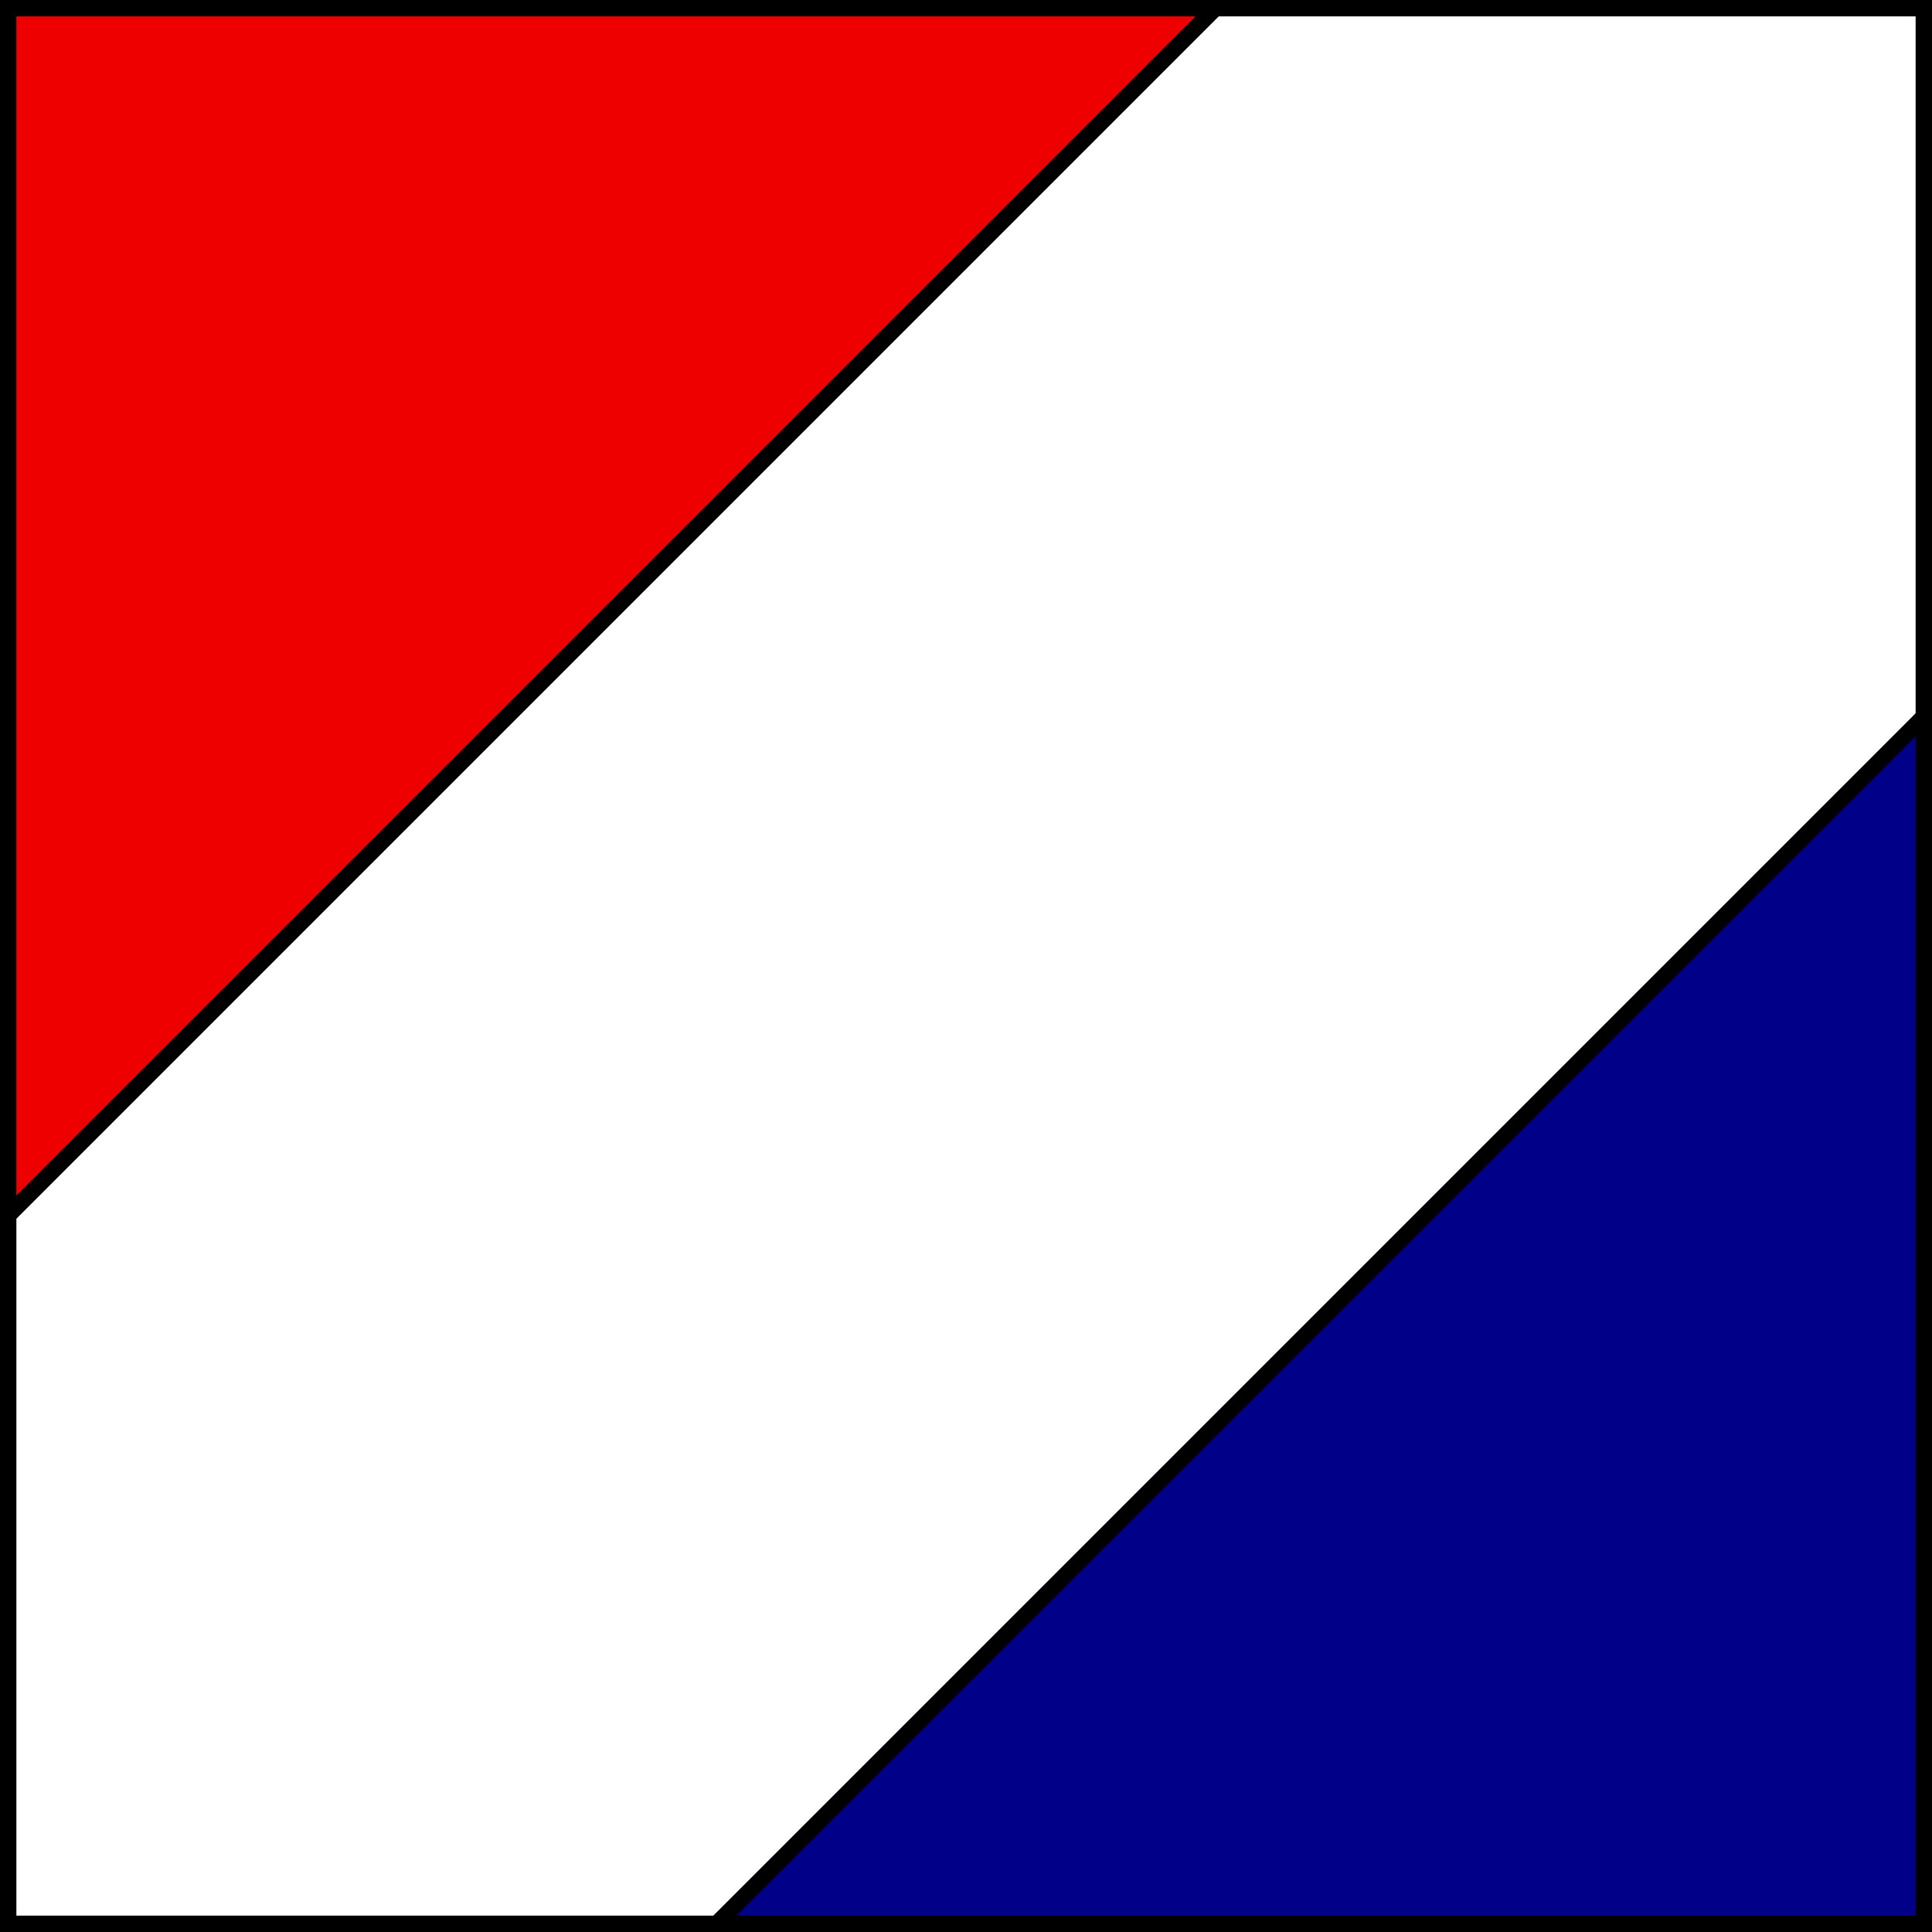
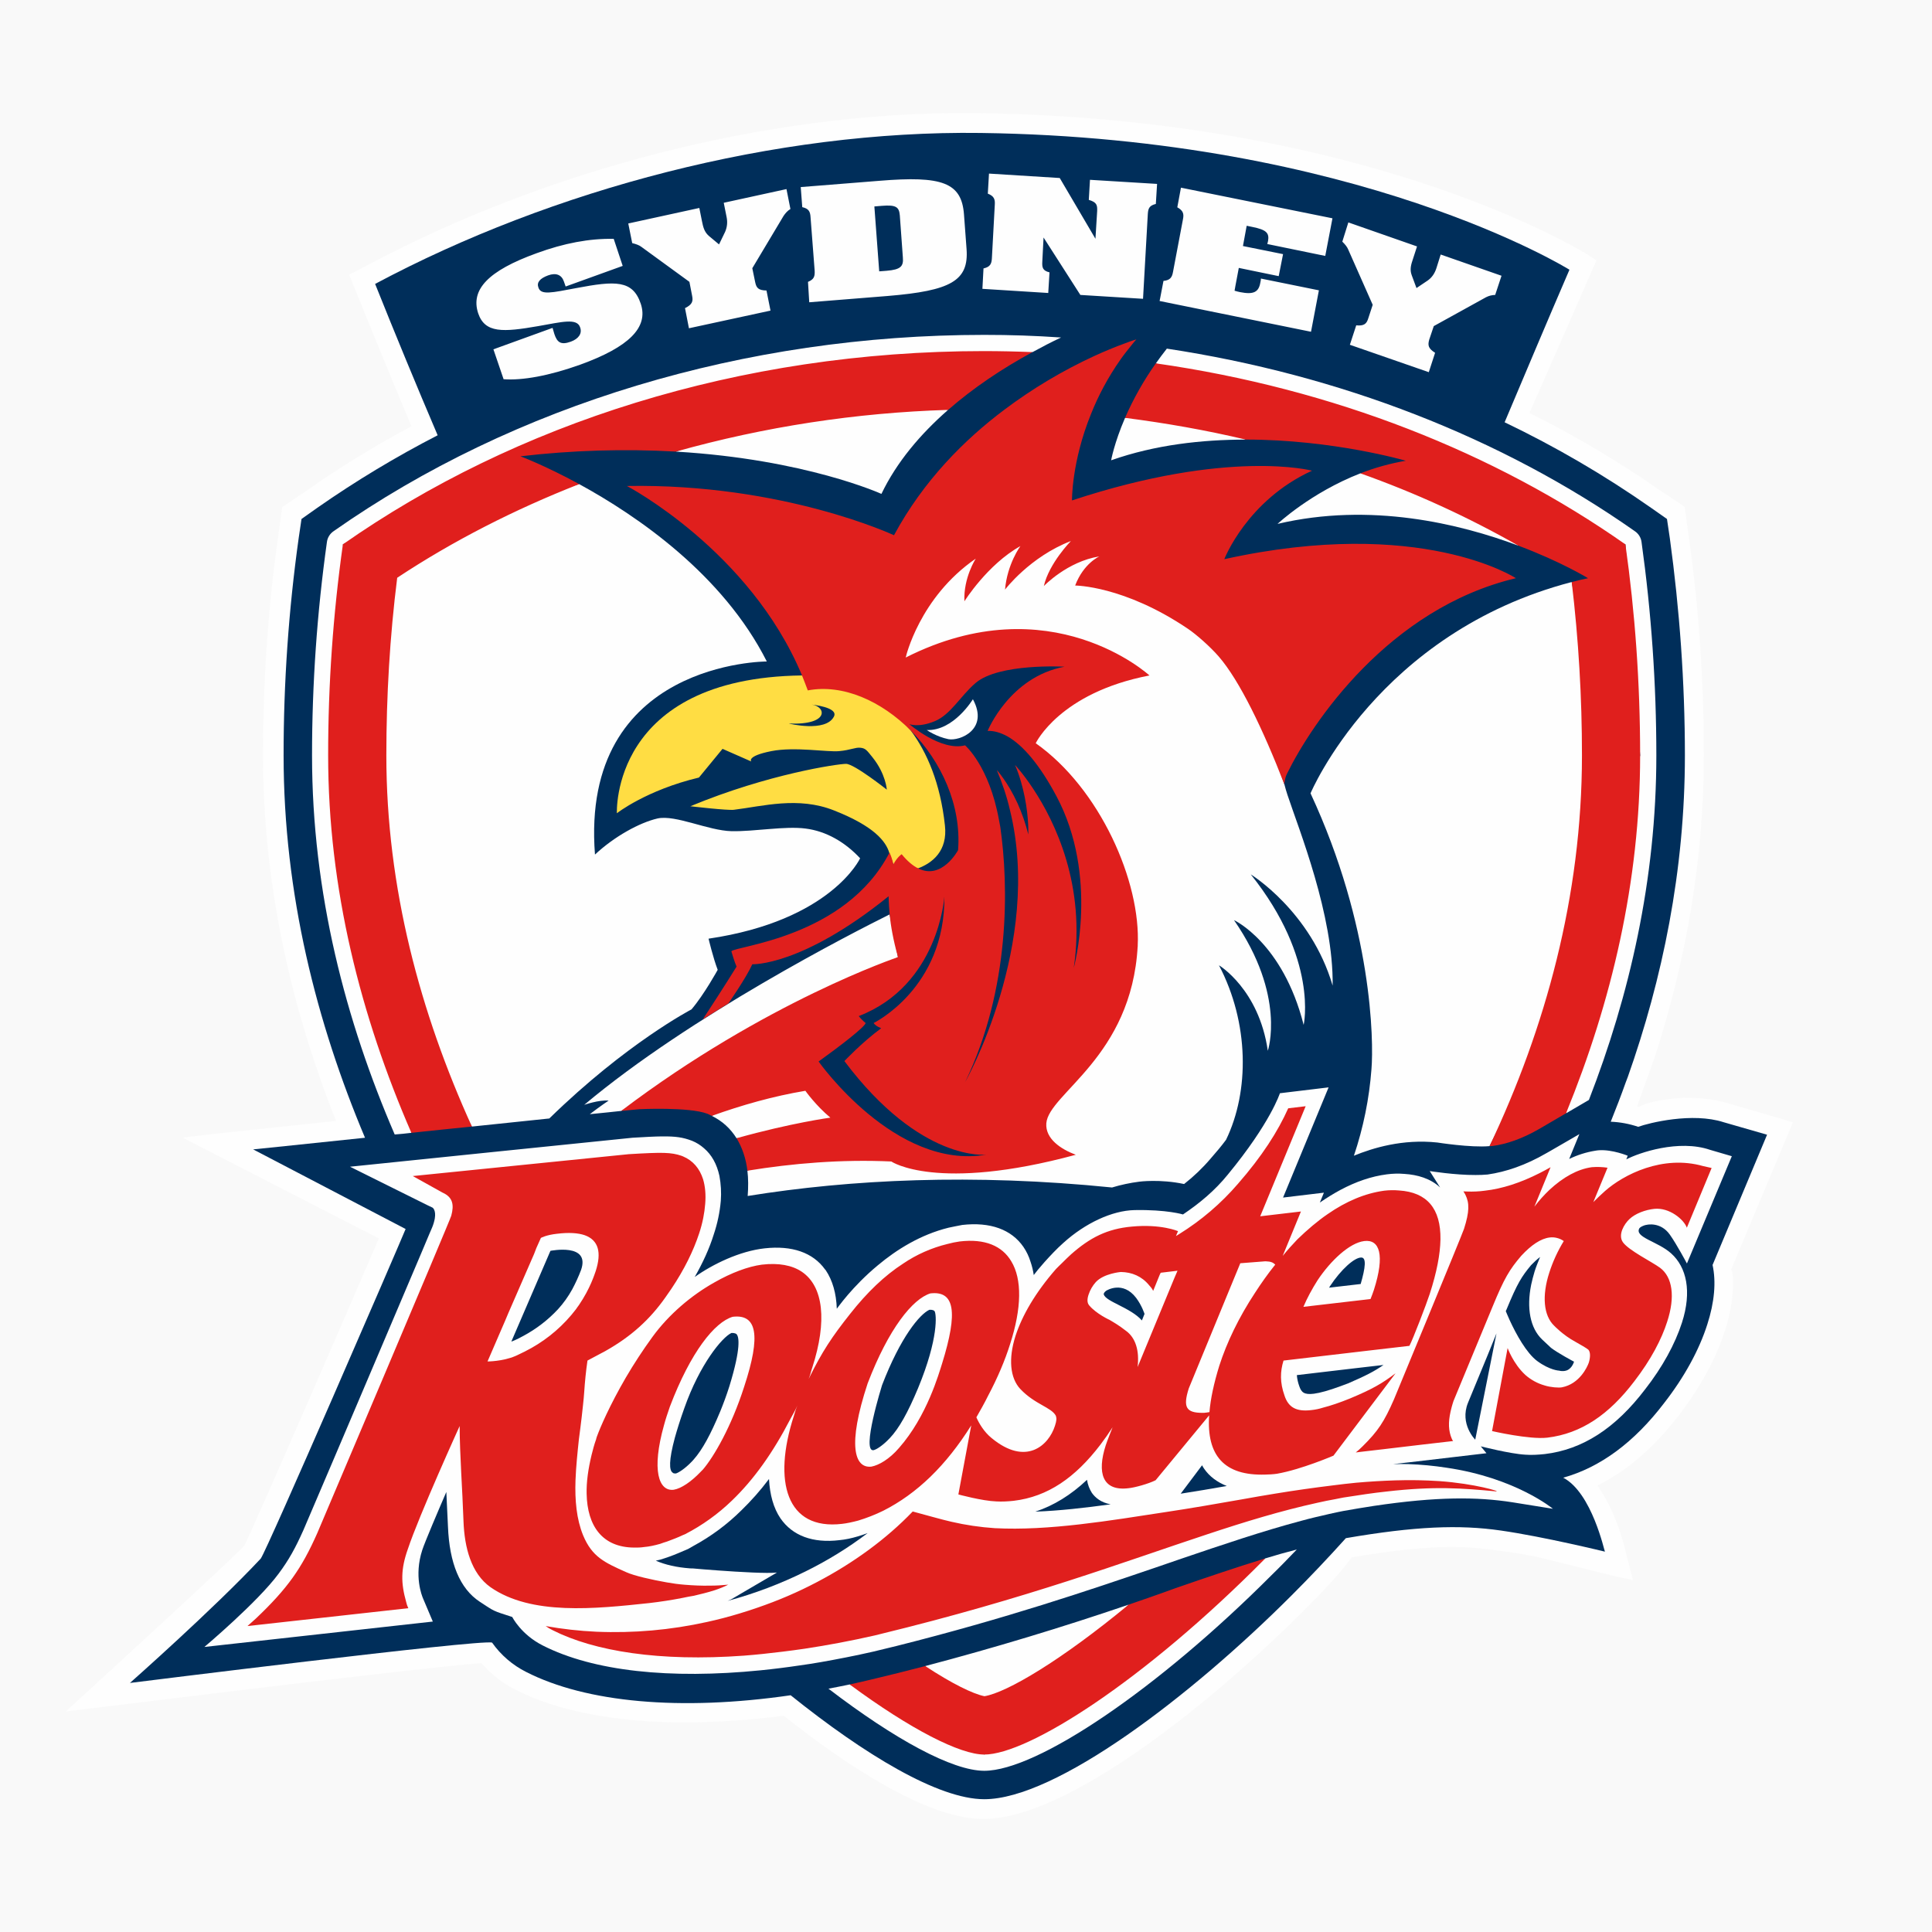
- <svg xmlns="http://www.w3.org/2000/svg" width="118" height="118" id="svg2160" version="1.0">
-   <defs id="defs2162" />
-   <g id="layer1" transform="translate(206.2143,-120.4097)">
-     <rect style="fill:#ffffff;fill-opacity:1;stroke:#000000;stroke-width:1;stroke-linecap:square;stroke-linejoin:miter;stroke-miterlimit:4;stroke-dasharray:none;stroke-opacity:1" id="rect2168" width="117" height="117" x="-205.714" y="120.91" />
-     <path style="fill:#ee0000;fill-opacity:1;fill-rule:evenodd;stroke:#000000;stroke-width:1;stroke-linecap:butt;stroke-linejoin:miter;stroke-miterlimit:4;stroke-dasharray:none;stroke-opacity:1" d="M -205.714,194.638 L -205.714,120.91 L -131.986,120.91 L -205.714,194.638 z " id="path3141" />
-     <path id="path4112" d="M -88.714,164.182 L -88.714,237.91 L -162.442,237.91 L -88.714,164.182 z " style="fill:#000088;fill-opacity:1;fill-rule:evenodd;stroke:#000000;stroke-width:1;stroke-linecap:butt;stroke-linejoin:miter;stroke-miterlimit:4;stroke-dasharray:none;stroke-opacity:1" />
+ <svg xmlns="http://www.w3.org/2000/svg" clip-rule="evenodd" fill-rule="evenodd" stroke-linejoin="round" stroke-miterlimit="1.414" viewBox="0 0 100 100" version="1.1" id="svg8">
+   <defs id="defs8" />
+   <g id="layer22">
+     <rect style="fill:#f9f9f9;fill-rule:evenodd;stroke:#000000" id="rect8" width="163.136" height="163.983" x="-31.356" y="-22.034" />
+   </g>
+   <g id="layer21">
+     <path d="m50.903 94.15c-2.965 0-7.226-2.871-10.337-5.346a40.64 40.64 0 0 1 -5.117.348c-3.566 0-6.588-.584-8.744-1.68a5.758 5.758 0 0 1 -1.786-1.389c-1.58.104-8.411.895-19.432 2.248l-2.08.252 1.192-1.089c1.418-1.3 7.312-6.71 8.038-7.476.391-.727 5.432-12.325 6.972-15.916l-10.162-5.22 1.672-.198c.193-.021 4.559-.487 6.273-.666-2.517-6.34-3.777-12.692-3.777-18.919 0-3.863.261-7.691.791-11.393l.201-1.458 1.189-.801a53.024 53.024 0 0 1 5.499-3.385 582.208 582.208 0 0 1 -2.871-6.981l-.355-.863.824-.426c9.456-5.053 20.756-7.942 31.015-7.942l.834.007c20.395.315 31.409 7.304 31.519 7.376l.37.243s-2.726 6.231-3.467 7.899a52.939 52.939 0 0 1 6.85 4.072s1.177.78 1.185.791l.115.852.086.616c.533 3.72.791 7.559.791 11.393 0 5.159-.849 10.419-2.553 15.65l-.906 2.521.104.022c.347-.201.952-.329 1.568-.409 0 0 .687-.061.741-.061.716 0 1.579.05 2.303.287l2.799.813.552.175-3.205 7.638c.079.032.104.347.104.684 0 .78-.136 1.603-.415 2.456-.451 1.432-1.285 2.943-2.385 4.375-1.267 1.658-2.674 2.879-4.214 3.638.583.838 1.067 1.923 1.361 3.044l.475 1.851-.812-.168c-.118-.033-3.874-.963-3.874-.963-.627-.173-2.156-.38-2.327-.398a15.524 15.524 0 0 0 -2.342-.182c-1.4 0-3.043.171-5.199.537-.609.837-1.526 1.797-2.424 2.699-4.999 5.002-12.36 10.842-16.639 10.842" fill="#fefefe" id="path1" />
+     <path d="m91.463 58.733-2.251-.648c-1.619-.523-3.857.035-4.419.239a5.053 5.053 0 0 0 -1.421-.264c.271-.674.537-1.365.784-2.059l.089-.233v.003c1.805-5.101 2.965-10.713 2.965-16.671 0-3.777-.276-7.565-.78-11.242l-.148-.996-.827-.58a53.495 53.495 0 0 0 -7.576-4.425c1.06-2.507 2.166-5.139 3.355-7.896 0 0-10.917-6.817-30.471-7.079-10.645-.143-22.163 2.915-31.347 7.813a373.996 373.996 0 0 0 3.237 7.835 54.313 54.313 0 0 0 -6.227 3.752l-.82.58-.147.996a80.925 80.925 0 0 0 -.78 11.242c0 7.187 1.718 13.868 4.214 19.79-3.258.344-5.79.602-5.79.602l7.892 4.121c-.401.978-7.151 16.575-7.498 17.058-2.424 2.595-6.771 6.438-6.771 6.438s18.164-2.274 18.744-2.088a4.783 4.783 0 0 0 1.762 1.518c3.104 1.583 7.971 2.037 13.692 1.207 3.831 3.076 7.645 5.381 10.022 5.381 3.695 0 10.66-5.299 15.909-10.552a76.123 76.123 0 0 0 2.807-2.96c3.566-.613 5.865-.709 8.027-.394 2.235.322 5.382 1.092 5.382 1.092-.028-.011-.666-3.044-2.159-3.828 1.926-.537 3.681-1.837 5.231-3.874 1.035-1.328 1.808-2.739 2.228-4.064.371-1.146.461-2.202.271-3.072z" fill="#002e5a" id="path2" />
+     <path d="m50.945 90.815-6.964-3.628c-.366.079-.735.147-1.1.219 3.43 2.625 6.417 4.25 8.064 4.25 2.749 0 9.009-4.253 14.866-10.122.404-.391.838-.838 1.311-1.332-.541.14-1.082.29-1.633.461zm7.475-7.759a154.64 154.64 0 0 1 -10.53 3.179l3.299 3.997zm26.436-19.484c.028-.046.196-.151.382-.176 0 0 .709-.175 1.193.509.354.498.884 1.493.884 1.493l2.324-5.553-1.128-.33c-1.622-.554-3.678.151-4.333.494l.072-.189s-.795-.33-1.49-.283c-.061 0-.136.018-.196.025a4.869 4.869 0 0 0 -1.343.426l.526-1.286-.301.176-1.239.716-.164.093c-1.07.62-2.091.97-3.047 1.106-.19.018-.398.025-.619.025-1.057.007-2.375-.204-2.375-.204l.538.849c-.505-.472-1.178-.659-1.848-.702a4.244 4.244 0 0 0 -.906.022c-.809.104-1.604.379-2.41.809-.358.193-.705.408-1.06.652l.209-.512-2.114.254 2.357-5.704-2.521.304s-.48 1.522-2.693 4.207c-.669.828-1.457 1.483-2.323 2.067 0 0-.831-.258-2.51-.226-1.157.025-2.55.673-3.685 1.701-.34.3-.684.67-.973.991-.252.284-.463.541-.556.67a3.818 3.818 0 0 0 -.168-.691 2.82 2.82 0 0 0 -.365-.763c-.623-.905-1.716-1.303-3.166-1.139-.239.043-.472.094-.705.141-1.464.361-2.703 1.141-3.662 1.944-1.329 1.099-2.103 2.227-2.128 2.252-.028-.795-.218-1.464-.573-1.994a.137.137 0 0 1 -.036-.04c-.63-.877-1.711-1.249-3.128-1.092-1.297.143-2.689.823-3.617 1.482.423-.741.762-1.482.985-2.202a7.538 7.538 0 0 0 .365-1.74 5 5 0 0 0 -.072-1.292c-.132-.605-.398-1.089-.798-1.429a2.147 2.147 0 0 0 -.62-.386c-.472-.18-.848-.234-1.557-.227-.38.004-.867.029-1.522.069-.068 0-14.623 1.5-14.623 1.5s3.616 1.794 4.028 2.002a3.1 3.1 0 0 1 .247.118s.187.121.112.566a2.281 2.281 0 0 1 -.141.469s-.218.5-.561 1.325c-1.214 2.857-4.122 9.717-6.099 14.332-.407.91-.748 1.537-1.285 2.256-1.084 1.468-3.838 3.789-3.838 3.789l11.823-1.314-.512-1.211c-.046-.114-.473-1.139-.036-2.488.136-.42.842-2.074 1.247-3.009l.085 1.798c.075 1.873.609 3.201 1.643 3.882.788.519.656.458 1.684.791 0 0 .45.906 1.582 1.476 2.617 1.331 6.577 1.753 11.275 1.284a42.519 42.519 0 0 0 2.001-.25c.362-.05.734-.107 1.121-.175.87-.154 1.777-.33 2.7-.541.401-.093.806-.2 1.196-.29 5.715-1.436 9.968-2.886 13.438-4.068.437-.154.885-.308 1.321-.454 2.106-.716 4.211-1.43 6.213-1.962.48-.134.959-.241 1.439-.352.25-.057.498-.111.741-.157a68.391 68.391 0 0 1 1.572-.261c3.262-.484 5.335-.473 7.169-.187l2.098.337s-1.93-1.604-5.511-2.127a16.585 16.585 0 0 0 -1.973-.186 14.787 14.787 0 0 0 -.788 0l.866-.097 3.964-.466-.293-.357s1.525.39 2.303.432c.314.026.669.004 1.009-.032 1.955-.232 3.66-1.332 5.199-3.358.895-1.145 1.546-2.341 1.901-3.441.523-1.618.24-2.871-.558-3.587-.684-.62-1.923-.832-1.643-1.304zm-15.879-12.557c.053-3.651-1.751-8.095-2.339-9.875-.05-.161-.111-.347-.161-.551l-4.851-13.766-14.164.632-.585 6.579-.063 3.199 12.077 11.731-16.334 10.062-3.872 1.568c.05.412.05.852.015 1.31 5.32-.859 11.658-1.167 18.859-.44a8.624 8.624 0 0 1 1.414-.301s1.074-.143 2.316.122a9.378 9.378 0 0 0 1.368-1.311c.294-.333.569-.662.803-.978 1.216-2.509 1.202-6.04-.366-9.033 0 0 2.069 1.236 2.528 4.425 0 0 .966-2.842-1.751-6.763 0 0 2.524 1.16 3.606 5.424 0 0 .777-3.394-2.736-7.79 0 0 3.108 1.907 4.236 5.756zm1.101 8.805c.985-.404 2.521-.874 4.315-.684 0 0 1.74.276 2.707.187l7.087-14.376-2.837-14.821c-10.033 2.618-13.517 10.936-13.517 10.936 3.204 6.888 3.273 12.814 3.154 14.272a18.34 18.34 0 0 1 -.909 4.486zm-31.956-.906 6.424-.254-2.806-3.847-4.896 2.945c.541.265.963.652 1.278 1.156zm-16.829-.279-3.545-30.46 9.515-4.966 26.18-4.984c.486-.265.977-.523 1.479-.756a56.71 56.71 0 0 0 -3.978-.136c-12.382 0-24.341 3.609-33.672 10.158a.8.8 0 0 0 -.351.566 79.632 79.632 0 0 0 -.77 11.042c0 7.137 1.751 13.768 4.279 19.622.283-.021.569-.05.863-.086zm-2.594-30.346-.348 19.26 6.075 10.762c1.418-.147 2.779-.29 4.007-.419 3.974-3.885 7.358-5.646 7.358-5.646.655-.767 1.357-2.048 1.357-2.048-.236-.613-.473-1.612-.473-1.612 6.359-.938 7.845-4.161 7.845-4.161-.784-.841-1.755-1.403-2.821-1.539-1.075-.14-2.618.157-3.832.136-1.217-.029-2.896-.86-3.831-.659-.931.215-2.237.931-3.24 1.869-.781-10.015 8.894-9.994 8.894-9.994-2.278-4.51-6.713-7.543-9.711-9.18zm13.452 29.213 14.328-7.963-.432-2.209c-1.941.966-10.298 5.228-15.808 9.857 0 0 .769-.269 1.264-.219 0 0-.362.233-.975.702.656-.068 1.2-.118 1.623-.168zm27.676-38.694 24.305 9.367.762 10.924-3.835 18.526 1.182-.691c2.098-5.396 3.491-11.405 3.491-17.835a80.09 80.09 0 0 0 -.766-11.042.8.8 0 0 0 -.352-.566c-6.924-4.863-15.299-8.093-24.218-9.446-.198.255-.394.512-.569.763zm18.769 9.437-3.238-3.151-4.944-.594c-2.574 1.003-4.289 2.617-4.289 2.617 4.812-1.134 9.428-.01 12.471 1.128zm-29.522-7.031-6.694-.718-7.392 2.88c6.706.394 10.634 2.188 10.634 2.188.795-1.654 2.016-3.09 3.452-4.35zm9.158.416c-.562 1.303-.72 2.195-.72 2.195 2.284-.806 4.719-1.071 6.964-1.071l-2.962-1.487z" fill="#fefefe" id="path3" />
+     <path d="m47.516 44.947c.741-.279 1.543-.899 1.393-2.224-.239-2.202-.927-3.774-1.762-4.905l-2.05-2.327-3.585-.53c-9.922.128-9.582 7.132-9.582 7.132s1.519-1.196 4.247-1.847l1.221-1.486 1.489.655s-.272-.276 1.038-.537c1.211-.24 2.912.061 3.513 0 .591-.054.831-.204 1.095-.175.273.025.341.143.631.5.687.857.737 1.669.737 1.669s-1.686-1.335-2.109-1.335c-.414 0-4.013.515-8.059 2.194 0 0 1.919.226 2.255.183 1.49-.183 3.326-.702 5.178.033 2.091.823 2.689 1.607 2.865 2.198l.207.594" fill="#ffdd43" id="path4" />
+     <path d="m58.42 83.056c-3.487 2.882-6.304 4.55-7.465 4.74-.601-.122-1.683-.652-3.065-1.561-.916.24-1.848.472-2.8.698-.372.093-.741.172-1.11.254 3.169 2.339 5.718 3.628 6.965 3.628 2.262 0 8.242-3.778 14.547-10.152-1.532.47-3.111 1.007-4.651 1.541 0 0-.888.329-2.421.852zm16.088-6.393a23.308 23.308 0 0 0 -2.292-.039c-.669.021-1.335.061-2.015.121a37.26 37.26 0 0 0 -1.199.137c-.996.122-1.984.261-2.987.426-.576.096-1.153.19-1.726.297-1.31.229-2.61.458-3.906.652-2.922.447-6.101.988-8.894.841a14.107 14.107 0 0 1 -2.245-.332c-.487-.109-1.354-.359-2.002-.531-1.364 1.422-3.064 2.661-4.948 3.649-.989.523-2.019.963-3.097 1.332-.297.107-.613.201-.917.297-.551.168-1.113.315-1.686.44a22.132 22.132 0 0 1 -5.725.505 20.336 20.336 0 0 1 -2.625-.293c.108.079.24.157.361.214 2.163 1.093 5.529 1.634 9.89 1.318.655-.05 1.325-.122 2.012-.207.373-.047.745-.093 1.128-.151a49.965 49.965 0 0 0 3.616-.683c.094-.019.205-.048.309-.076 7.644-1.861 12.603-3.738 16.929-5.166 1.965-.652 3.805-1.214 5.714-1.634.301-.067.605-.132.917-.185.139-.033.275-.051.418-.083.828-.129 1.555-.24 2.203-.308 2.528-.293 3.96-.172 5.692-.011.291.022-1.088-.4-2.925-.53zm-40.906 6.312a22.178 22.178 0 0 0 1.714-.265c.2-.047.405-.079.605-.115.33-.079.709-.168 1.082-.289.236-.079.472-.173.691-.284-.316.032-.62.05-.924.05-.462.011-.899-.011-1.329-.046a9.193 9.193 0 0 1 -.93-.122c-.77-.136-1.687-.34-2.102-.53-1.121-.501-1.762-.788-2.228-1.908-.343-.838-.429-1.815-.393-2.847.025-.691.1-1.41.175-2.119.05-.391.104-.781.147-1.168.046-.433.1-.862.129-1.285.035-.541.09-1.082.169-1.625l.734-.391c.071-.032.132-.071.2-.107 1.328-.748 2.292-1.626 3.094-2.764.107-.151.211-.305.314-.452.67-1.003 1.139-1.958 1.439-2.871.18-.541.277-1.064.312-1.526.04-.475 0-.905-.11-1.275-.179-.557-.52-.962-1.036-1.18-.028-.011-.053-.018-.082-.033-.533-.179-.952-.19-2.728-.083-.014 0-11.179 1.132-11.179 1.132l1.543.859c.53.237.602.63.448 1.196-.064.248-6.932 16.421-6.932 16.421-.813 1.837-1.539 2.868-3.183 4.429-.158.139-.276.247-.433.387l8.325-.924a1.428 1.428 0 0 1 -.112-.326c-.275-.981-.282-1.69.087-2.732.586-1.761 2.682-6.37 2.682-6.37.007 1.529.139 3.18.2 4.937.05 1.336.391 2.693 1.4 3.406 2.109 1.468 5.406 1.12 8.211.82zm37.162-13.06 2.187-.254c.183-.344.884-2.173 1.05-2.682.368-1.135.543-2.062.557-2.828.022-1.598-.698-2.439-2.137-2.532a3.75 3.75 0 0 0 -.777.011c-.991.136-1.969.548-2.928 1.214-.527.361-1.043.802-1.562 1.303-.268.279-.523.565-.762.859l.944-2.299-2.108.248 2.353-5.697-.903.107c-.537 1.203-1.361 2.489-2.603 3.91a13.134 13.134 0 0 1 -3.04 2.6l-.168.103.107-.254s-.877-.38-2.392-.236c-1.282.115-2.169.576-3.14 1.432-.154.144-.311.29-.468.451-.112.105-.212.208-.32.316-1.066 1.221-1.746 2.399-2.091 3.458-.379 1.186-.282 2.188.251 2.753.763.803 1.601.939 1.837 1.382.043.141.043.241-.047.52-.318 1.003-1.489 2.112-3.279.634-.402-.326-.656-.774-.788-1.074.204-.358.416-.728.609-1.121.49-.921.877-1.841 1.135-2.664.604-1.865.627-3.365.061-4.293-.473-.795-1.361-1.179-2.671-1.024a5.097 5.097 0 0 0 -.627.129 7.067 7.067 0 0 0 -2.303 1.02c-.952.616-1.855 1.476-2.742 2.603-.927 1.171-1.439 1.93-2.145 3.366.118-.294.1-.326.193-.601.77-2.385.584-4.19-.551-4.953-.498-.332-1.189-.465-2.062-.364-.716.096-1.576.418-2.457.92-1.175.658-2.359 1.65-3.215 2.832a25.548 25.548 0 0 0 -1.372 2.098c-.837 1.44-1.321 2.574-1.489 3.033-.021.064-.043.121-.046.157-.101.28-.169.544-.236.813-.173.72-.27 1.4-.255 2.002.032 1.675.816 2.775 2.449 2.789.165.004.343 0 .534-.029.254-.021.537-.082.823-.164.115-.044.236-.083.355-.119.279-.104.558-.207.834-.34.036-.014.079-.028.111-.046a10.233 10.233 0 0 0 2.413-1.733c1.131-1.086 2.124-2.478 3.029-4.229.173-.33.216-.365.359-.691-.118.29-.097.279-.186.551-1.093 3.384-.38 5.915 2.502 5.572.258-.029.533-.09.831-.168a8.747 8.747 0 0 0 1.296-.509c1.761-.891 3.255-2.346 4.557-4.419l-.666 3.574s1.232.336 1.959.361c.298.018.612 0 .907-.032 1.761-.211 3.183-1.196 4.49-2.91.232-.309.44-.602.626-.893 0 0-.301.752-.355.932-.458 1.421-.175 2.384 1.175 2.22.318-.029 1.034-.226 1.407-.413l2.771-3.358c-.136 2.074.774 3.133 2.905 3.065.196-.003.4-.014.605-.043 1.256-.218 2.925-.937 2.925-.937l3.212-4.262c-.706.534-1.196.816-2.35 1.3-.547.222-1.005.376-1.4.477a3.032 3.032 0 0 1 -.615.128c-.788.093-1.189-.157-1.382-.755-.24-.67-.226-1.243-.05-1.809zm17.385-9.56c-2.088-.591-4.11.437-5.078 1.296-.203.176-.4.373-.601.57l.735-1.78a3.564 3.564 0 0 0 -.793-.029c-.007 0-.021.004-.035.004-.72.1-1.472.516-2.173 1.167a7.33 7.33 0 0 0 -.784.874l.837-2.041c-.193.107-.379.212-.569.305-.984.5-1.937.809-2.836.909-.305.043-.612.054-.92.043-.058-.007-.122 0-.186-.007.035.057.075.118.103.175.212.426.212.874-.071 1.762-.14.412-3.573 8.693-3.627 8.83-.505 1.152-.82 1.636-1.626 2.431-.118.114-.229.222-.35.315l.289-.036 1.171-.136 2.059-.244 1.518-.175c-.057-.071-.086-.168-.125-.269-.133-.425-.118-.859.053-1.496.025-.097.058-.197.093-.308l2.021-4.881c.6-1.46.873-1.919 1.489-2.638.519-.559 1.013-.892 1.475-.945a.973.973 0 0 1 .369.025c.122.028.24.082.354.161a7.569 7.569 0 0 0 -.752 1.64c-.383 1.188-.3 2.216.258 2.746 0 0 .458.483 1.074.816.29.165.595.336.691.42.111.118.111.386.025.669-.082.236-.48 1.099-1.385 1.278-.165.036-.609 0-.895-.093a2.56 2.56 0 0 1 -1.01-.551c-.62-.573-.913-1.387-.913-1.387l-.805 4.297s1.932.448 2.86.341c1.759-.212 3.194-1.196 4.501-2.915.866-1.125 1.414-2.18 1.704-3.09.423-1.293.273-2.309-.372-2.789-.401-.297-1.612-.892-1.919-1.318-.273-.386.064-.948.339-1.203.298-.283.814-.479 1.29-.529.773-.076 1.525.547 1.679.977l1.282-3.091zm-41.876-32.651s-5.733-2.689-13.825-2.55c0 0 6.363 3.334 9.063 9.804.1.257.204.511.3.777 1.82-.344 3.81.548 5.336 2.084 1.568 1.585 2.625 3.859 2.442 6.186 0 0-.835 1.569-2.07.939-.268-.132-.551-.366-.848-.73 0 0-.208.118-.434.526 0 0-.039-.28-.193-.601l-.011.007c-2.284 4.389-7.991 4.815-8.178 5.094 0 0 .165.566.269.792 0 0-.623 1.013-1.744 2.725l1.321-.82s.917-1.314 1.239-2.027c0 0 2.557.115 7.054-3.52 0 0 0 .344.054.939.053.558.182 1.325.433 2.212 0 0-6.857 2.295-14.329 7.96.573-.05.916-.089.941-.089 0 0 2.567-.126 3.524.236.075.032.161.075.225.11 1.55-.557 3.176-1.02 4.844-1.299 0 0 .523.745 1.293 1.39 0 0-2.023.271-4.855 1.066.293.48.484 1.042.562 1.68 2.331-.38 4.855-.595 7.447-.477 0 0 2.343 1.604 9.55-.347-.767-.286-1.583-.824-1.526-1.629.122-1.547 4.419-3.423 4.73-9.181.176-3.326-1.966-8.159-5.278-10.491 0 0 1.232-2.614 5.887-3.508 0 0-5.123-4.716-12.618-.928 0 0 .702-3.108 3.628-5.12 0 0-.645.991-.588 2.209 0 0 1.186-1.901 2.897-2.857 0 0-.681.923-.795 2.252 0 0 1.289-1.701 3.409-2.514 0 0-1.132 1.153-1.4 2.331 0 0 1.21-1.271 2.874-1.536 0 0-.819.358-1.253 1.508 0 0 2.525 0 5.84 2.241.419.282 1.132.905 1.591 1.432 1.077 1.243 2.287 3.753 3.397 6.613v-.003s.011-.297.136-.541c1.286-2.621 5.253-8.554 11.848-10.122 0 0-4.908-3.23-15.092-.984 0 0 1.171-3.041 4.54-4.58 0 0-4.289-1.149-12.424 1.539 0 0-.025-1.983.978-4.458.361-.912.866-1.894 1.56-2.874.179-.255.388-.509.595-.77.064-.076.129-.162.2-.233 0 0-.204.057-.566.194a21.97 21.97 0 0 0 -1.621.669 25.596 25.596 0 0 0 -4.644 2.775c-2.062 1.546-4.189 3.669-5.715 6.499zm18.204-4.952c4.54 0 8.286 1.096 8.286 1.096a12.13 12.13 0 0 0 -2.35.652 51.191 51.191 0 0 1 8.182 3.745c2.216.831 3.602 1.683 3.602 1.683a12.54 12.54 0 0 0 -.845.2 75.46 75.46 0 0 1 .53 8.97c0 7.3-1.897 14.132-4.784 20.227.054 0 .107-.004.14-.008.744-.093 1.576-.387 2.435-.885l1.385-.809c2.349-5.747 3.835-11.994 3.835-18.525 0-3.749-.264-7.401-.762-10.921-6.757-4.744-15.103-8.056-24.305-9.37a15.822 15.822 0 0 0 -1.594 2.821c2.12.272 4.208.641 6.245 1.124zm-40.051 35.558c-2.671-5.872-4.429-12.357-4.429-19.21 0-3.086.182-6.173.562-9.195 2.907-1.922 6.073-3.534 9.42-4.848-1.779-.97-3.043-1.439-3.043-1.439a46.837 46.837 0 0 1 8.049-.244 58.868 58.868 0 0 1 14.09-2.159c1.31-1.145 2.806-2.145 4.368-2.99a65.145 65.145 0 0 0 -2.499-.053c-12.707 0-24.312 3.781-33.196 10.004a78.148 78.148 0 0 0 -.763 10.924c0 6.903 1.684 13.506 4.308 19.535 1.031-.107 2.098-.225 3.133-.325z" fill="#e01f1d" id="path5" />
+     <path d="m34.37 73.761c-.658 2.342-.275 3.445.502 3.348.38-.064.895-.398 1.428-.963.033-.025.058-.065.083-.083.562-.655 1.472-2.216 2.134-4.285.888-2.689.652-3.771-.594-3.621-.932.277-2.174 1.816-3.251 4.652-.118.34-.223.655-.302.952zm10.735 2.151c.376-.071.927-.38 1.429-.967 1.45-1.647 2.066-3.867 2.227-4.364.844-2.711.641-3.778-.605-3.635-.917.283-2.163 1.823-3.248 4.662-1.063 3.223-.677 4.404.197 4.304zm18.005-5.22c-.28.909-.451 1.7-.509 2.398 0 0-.283.05-.355.039-.848 0-1.027-.282-.716-1.264l1.98-4.812.688-1.668 1.3-.101c.283.007.405.066.508.173-.39.483-.73.97-1.046 1.457-.841 1.275-1.46 2.567-1.85 3.778zm-4.228.066c.101-.853-.108-1.512-.59-1.866-.387-.301-.641-.444-.864-.576 0 0-.673-.304-1.048-.745-.119-.136-.112-.33-.036-.562a1.83 1.83 0 0 1 .372-.645c.415-.455 1.296-.526 1.296-.526.58.007 1.089.226 1.461.68.078.086.161.176.215.298l.333-.82.057-.119.87-.104-.165.384zm-28.917-3.207c.587-.862.806-1.586.873-1.772.301-.945.151-1.583-.573-1.845-.343-.118-.819-.15-1.432-.075-.569.061-.837.216-.837.216l-.234.522-.118.308-1.335 3.066-.168.4-.219.505-.688 1.593s.785 0 1.437-.279c.039-.018.068-.028.097-.043.261-.118.512-.251.741-.376a7.57 7.57 0 0 0 2.301-2.002c.047-.078.105-.146.155-.218zm41.148-.786c.577-1.809.301-2.632-.505-2.528-.752.096-1.721.995-2.409 2.026-.287.455-.537.91-.735 1.379l3.474-.404a8.47 8.47 0 0 0 .175-.473zm-43.246-49.887c1.214-.212 2.005-.43 2.162.072.111.315-.082.587-.483.734-.54.196-.713.014-.852-.394l-.093-.319-3.062 1.11.527 1.547c.963.072 2.345-.172 3.971-.755 2.524-.914 3.537-1.93 3.129-3.151-.415-1.236-1.317-1.193-3.326-.813-1.296.243-1.844.379-1.973-.029-.096-.265.079-.469.502-.626.407-.148.698-.036.819.318l.09.257 2.953-1.066-.465-1.4c-1.257-.025-2.578.225-3.995.745-2.511.909-3.417 1.883-3.023 3.101.351 1.048 1.289.988 3.119.669zm43.184-1.101-.23.702c-.086.279-.211.4-.623.361l-.329 1.006 4.085 1.418.326-1.003c-.362-.229-.383-.393-.304-.68l.236-.702 2.703-1.493c.147-.075.294-.114.476-.121l.327-.992-3.148-1.099-.225.716c-.09.272-.237.483-.448.63l-.58.39-.247-.666c-.112-.297-.032-.555.064-.838l.211-.651-3.555-1.243-.312.996c.147.143.247.268.302.4zm-3.193 1.395.408-2.145-3.001-.609c0 .083-.021.154-.032.218-.086.484-.347.623-1.048.484-.09-.021-.184-.039-.284-.072l.047-.269.089-.472.083-.44 2.066.426.225-1.139-2.076-.419.193-1.049.283.058c.734.146.895.311.823.73l-.039.157 3 .616.373-1.948-7.842-1.585-.189 1.016c.307.172.35.337.293.619l-.516 2.729c-.05.283-.15.426-.493.462l-.166.866-.035.173zm-34.662-4.396 2.488 1.812.14.723c.061.294 0 .455-.368.638l.203 1.042 4.222-.914-.208-1.041c-.43-.007-.523-.143-.584-.426l-.15-.727 1.618-2.707c.097-.143.198-.261.355-.358l-.204-1.031-3.247.709.146.73c.061.286.025.548-.078.78l-.312.645-.53-.443c-.24-.212-.294-.47-.354-.764l-.136-.68-3.678.803.204 1.016c.201.05.369.111.473.193zm8.758-1.531.212 2.757c.015.293-.021.455-.344.587l.064 1.057 4.071-.327c3.252-.271 4.194-.78 4.072-2.428l-.133-1.789c-.122-1.655-1.127-2.012-4.375-1.744l-4.075.325.079 1.039c.336.075.412.229.429.523zm12.368 2.853c-.358-.089-.39-.251-.372-.566l.064-1.239 1.905 2.973 3.244.2.247-4.379c.018-.283.064-.447.416-.53l.064-1.038-3.473-.212-.061 1.039c.415.121.444.271.433.576l-.089 1.436-1.848-3.144-3.662-.229-.061 1.039c.318.121.382.286.361.575l-.15 2.769c-.015.293-.093.45-.434.526l-.057 1.056 3.408.215z" fill="#fefefe" id="path6" />
+     <path d="m38.385 82.465 1.83-1.071c-.48.057-1.912-.025-3.055-.108-.544-.042-1.013-.075-1.282-.103-.068 0-.114-.004-.157-.004-.705-.053-1.285-.186-1.776-.398l.225-.053a8.95 8.95 0 0 0 .928-.333c.175-.071.34-.143.519-.221.093-.051.186-.109.283-.162a10.883 10.883 0 0 0 2.474-1.837c.502-.487.981-1.024 1.429-1.622.043.809.232 1.504.594 2.037.623.899 1.672 1.293 3.051 1.128.301-.028.626-.096.956-.196.164-.048.329-.105.505-.169a19.76 19.76 0 0 1 -3.223 1.987 21.931 21.931 0 0 1 -4.024 1.522c.064-.032.136-.053.207-.093zm19.101-4.602c-1.328.182-2.639.333-3.898.38.948-.312 1.84-.86 2.675-1.648.039.258.128.477.253.677.168.237.463.501.97.591zm6.011-.948c-.787.137-1.586.276-2.384.398l1.106-1.471c.033.06.065.121.101.171.282.412.68.702 1.177.902zm-28.077-4.028c.798-2.27 1.955-3.669 2.438-3.892.211-.007.265.054.283.082.096.133.232.655-.387 2.671-.161.509-.318.921-.472 1.3-.502 1.207-.924 1.98-1.368 2.485-.028.036-.061.068-.089.1-.387.405-.703.591-.839.634-.132.004-.15-.025-.168-.043-.186-.114-.204-.634.111-1.804.118-.419.273-.924.491-1.533zm10.234-1.189c.96-2.499 1.955-3.677 2.45-3.903.204-.01.254.05.271.075.093.14.219 1.379-.855 3.978-.534 1.279-.985 2.081-1.461 2.586-.383.405-.701.594-.842.626-.651.118.437-3.362.437-3.362zm30.704 2.819s-.82-.81-.375-1.909l1.027-2.488.447-1.104-.114.573zm-4.748-3.867c-.473.329-.917.558-1.83.952-.143.05-.279.1-.404.15-.584.215-1.042.344-1.372.387-.505.061-.644-.072-.752-.387a2.208 2.208 0 0 1 -.128-.576l2.953-.348zm7.819-4.833a8.87 8.87 0 0 0 -.176.68c-.244 1.211-.053 2.241.565 2.832l.462.434c.33.257 1.164.705 1.189.716v.011c-.025.071-.143.418-.476.468a.691.691 0 0 1 -.293-.014s-.48-.015-1.139-.501c-.552-.412-1.085-1.382-1.418-2.106-.082-.175-.146-.34-.204-.472l.043-.096c.559-1.354.777-1.694 1.264-2.282.14-.146.308-.304.469-.425-.104.254-.208.504-.286.755zm-52.339 3.329c-.357.2-.608.293-.623.293l2.024-4.697c.021 0 2.073-.416 1.586.987a8.53 8.53 0 0 1 -.455 1 5.4 5.4 0 0 1 -.741 1.038 6.913 6.913 0 0 1 -1.791 1.379zm30.156-2.33c.043-.032.873-.539 1.561.363.304.408.433.83.433.83l-.136.337c-.58-.659-1.858-.971-1.973-1.343-.014-.06.04-.126.115-.187zm13.182-.356-1.636.19c.018-.021.028-.046.043-.071.591-.892 1.271-1.487 1.618-1.49.283-.008.222.522-.025 1.371zm-28.057-11.517c1.135-.818 2.378-1.773 2.435-1.991a2.416 2.416 0 0 1 -.358-.359c4.146-1.6 4.433-6.187 4.433-6.187.042 4.744-3.664 6.546-3.664 6.546.126.179.394.268.394.268-1.017.752-1.905 1.701-1.905 1.701 3.946 5.253 7.344 4.844 7.344 4.844-4.708.813-8.679-4.822-8.679-4.822zm12.311-13.732c2.21 4.14.896 8.887.896 8.887.634-4.272-.975-7.566-2.091-9.255-.527-.803-.949-1.246-.949-1.246.247.573.394 1.138.501 1.657.222 1.103.186 1.937.186 1.937a9.622 9.622 0 0 0 -.555-1.607c-.522-1.136-1.074-1.723-1.074-1.723.286.684.52 1.375.677 2.062 1.715 6.951-2.321 14.094-2.321 14.094 2.346-4.849 2.26-10.166 1.823-13.216-.025-.122-.046-.244-.068-.358-.505-2.8-1.755-3.864-1.755-3.864-1.246.323-2.885-1.098-2.885-1.098s.469.196 1.307-.148c.837-.343 1.328-1.3 2.116-1.976 1.206-1.042 4.608-.849 4.608-.849-2.846.53-3.978 3.323-3.978 3.323.329-.011.669.089 1.024.283.82.465 1.683 1.493 2.538 3.097zm-11.521-4.116c-.433.828-2.337.355-2.337.355 2.148.09 1.932-.895 1.18-.981 0 0 1.422.133 1.157.626zm2.479-26.441c.748-.061.895.064.934.491l.158 2.18c.04.459-.107.63-.845.691l-.379.029-.251-3.359z" fill="#002e5a" id="path7" />
+     <path d="m50.357 36.193s-.996 1.651-2.388 1.593c0 0 .487.344 1.121.473.583.111 2.116-.501 1.267-2.066" fill="#fefefe" id="path8" />
  </g>
</svg>
